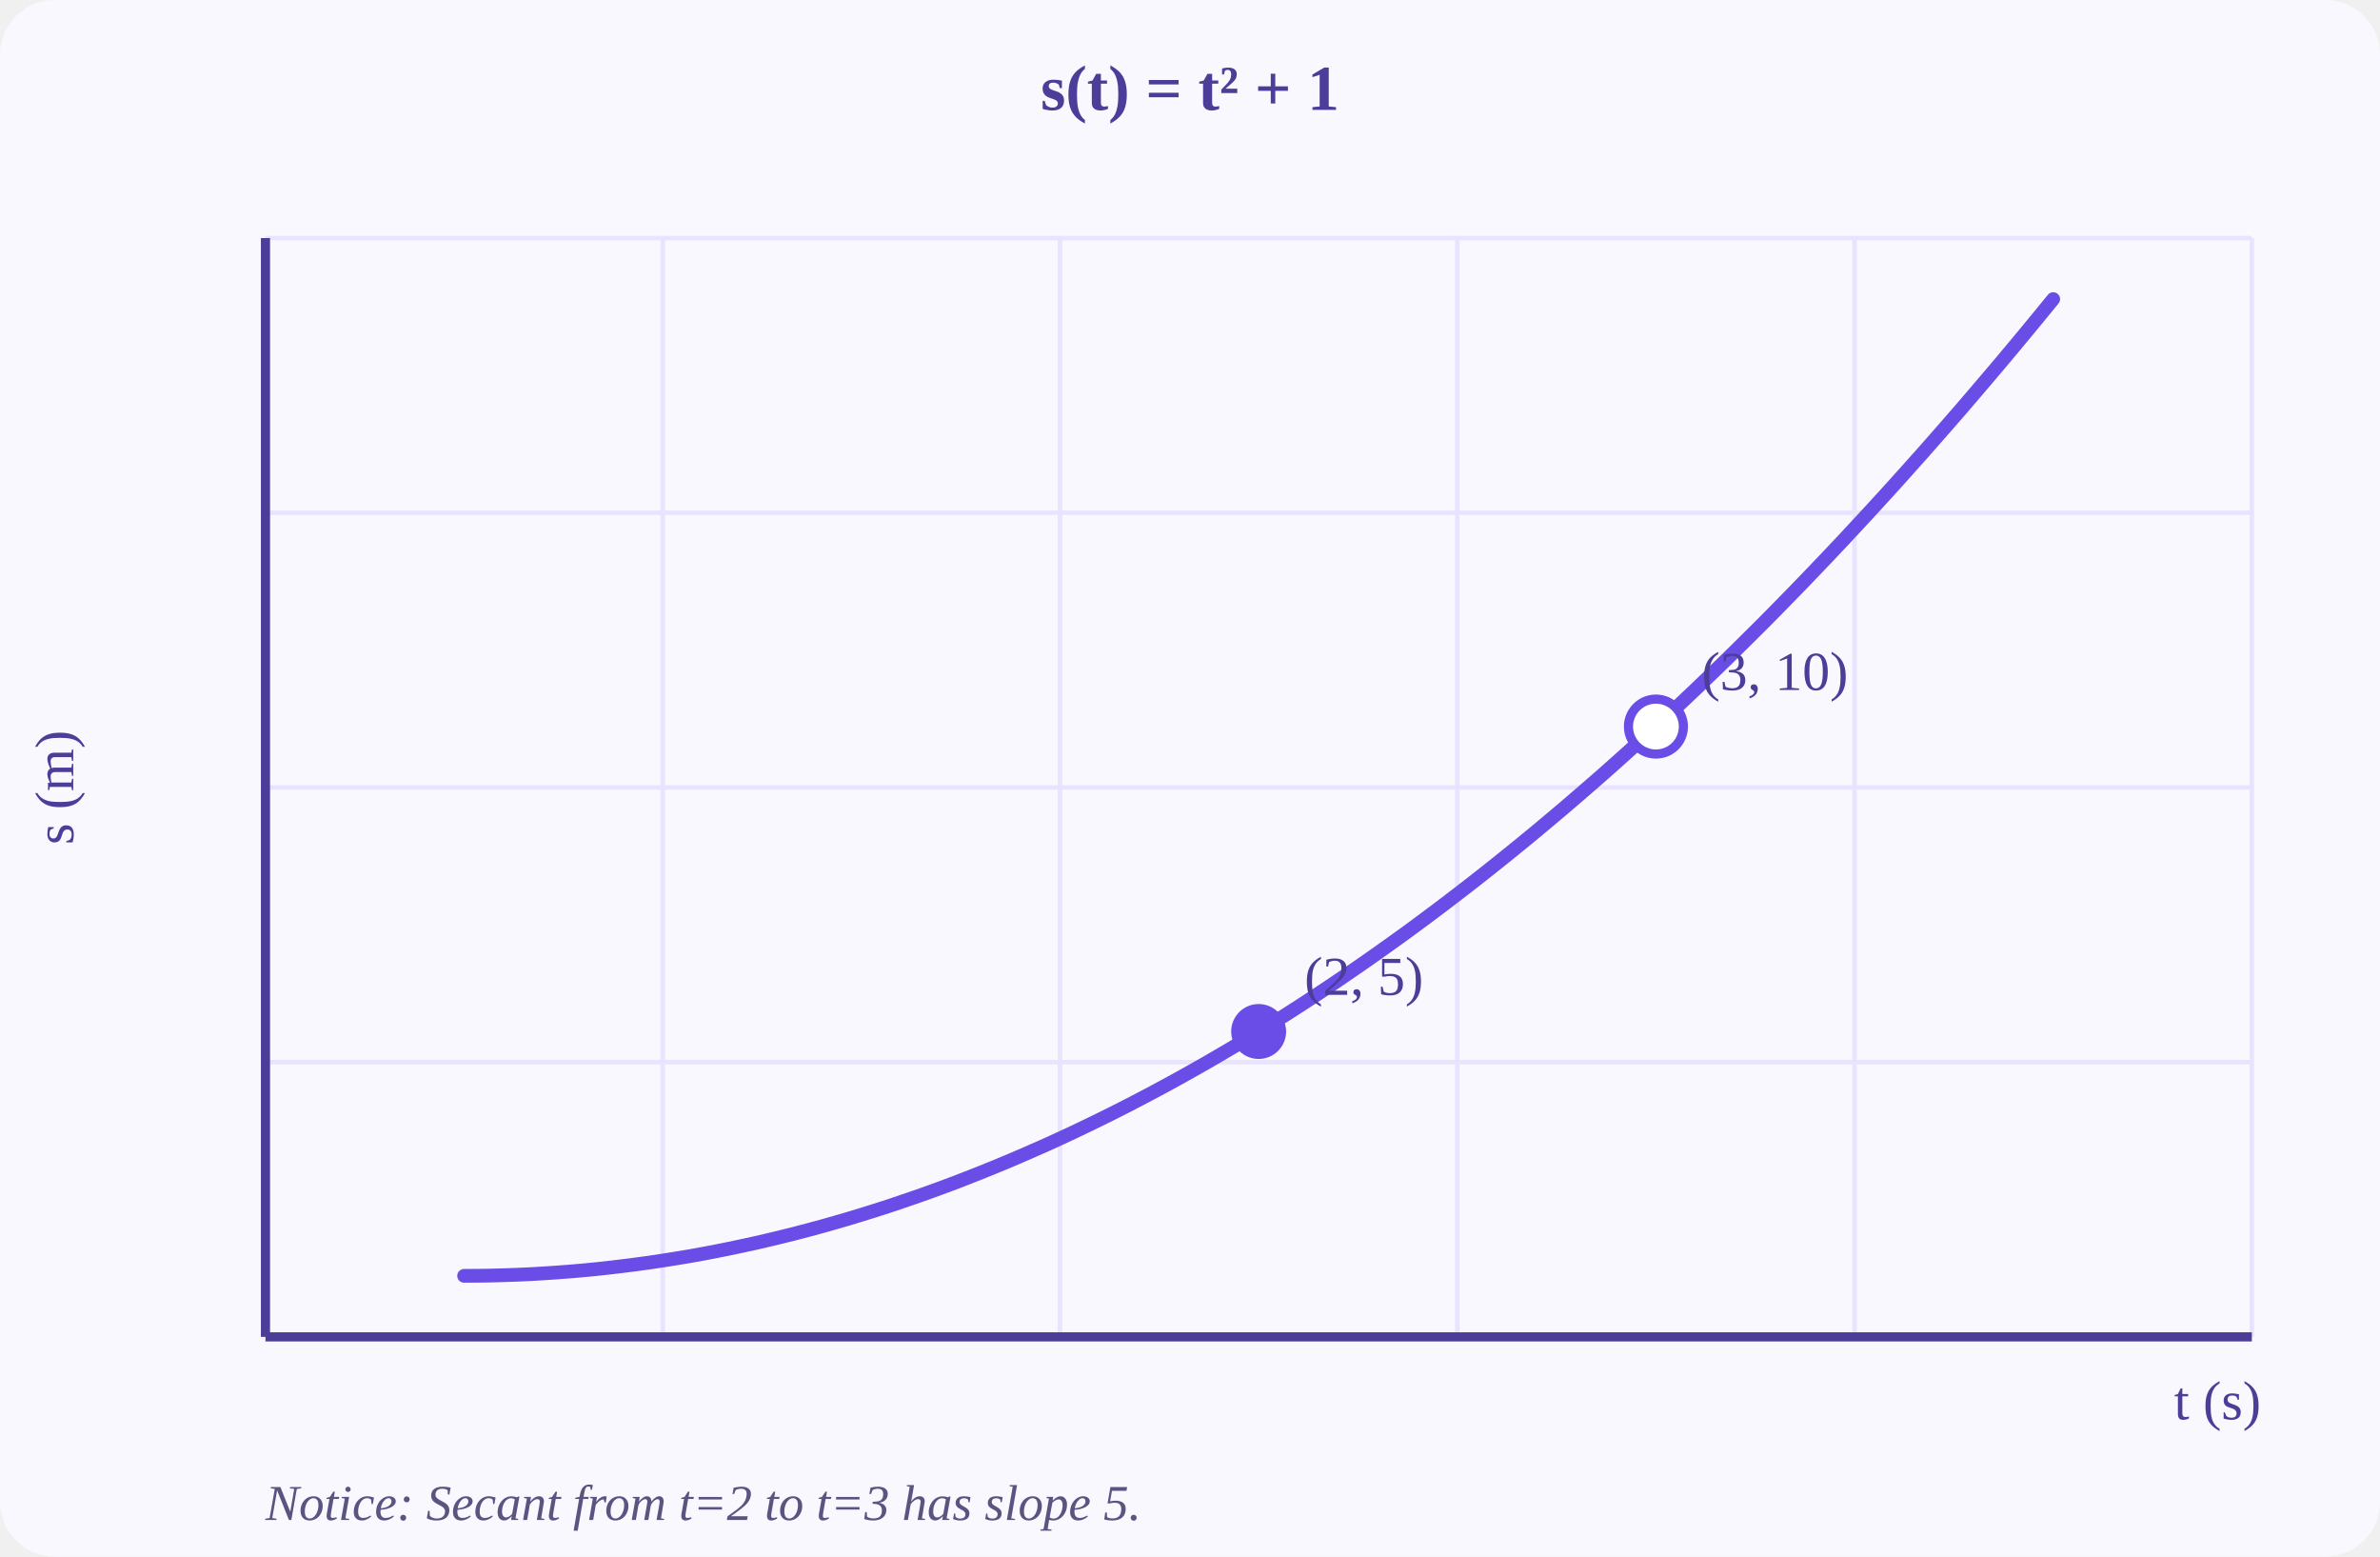
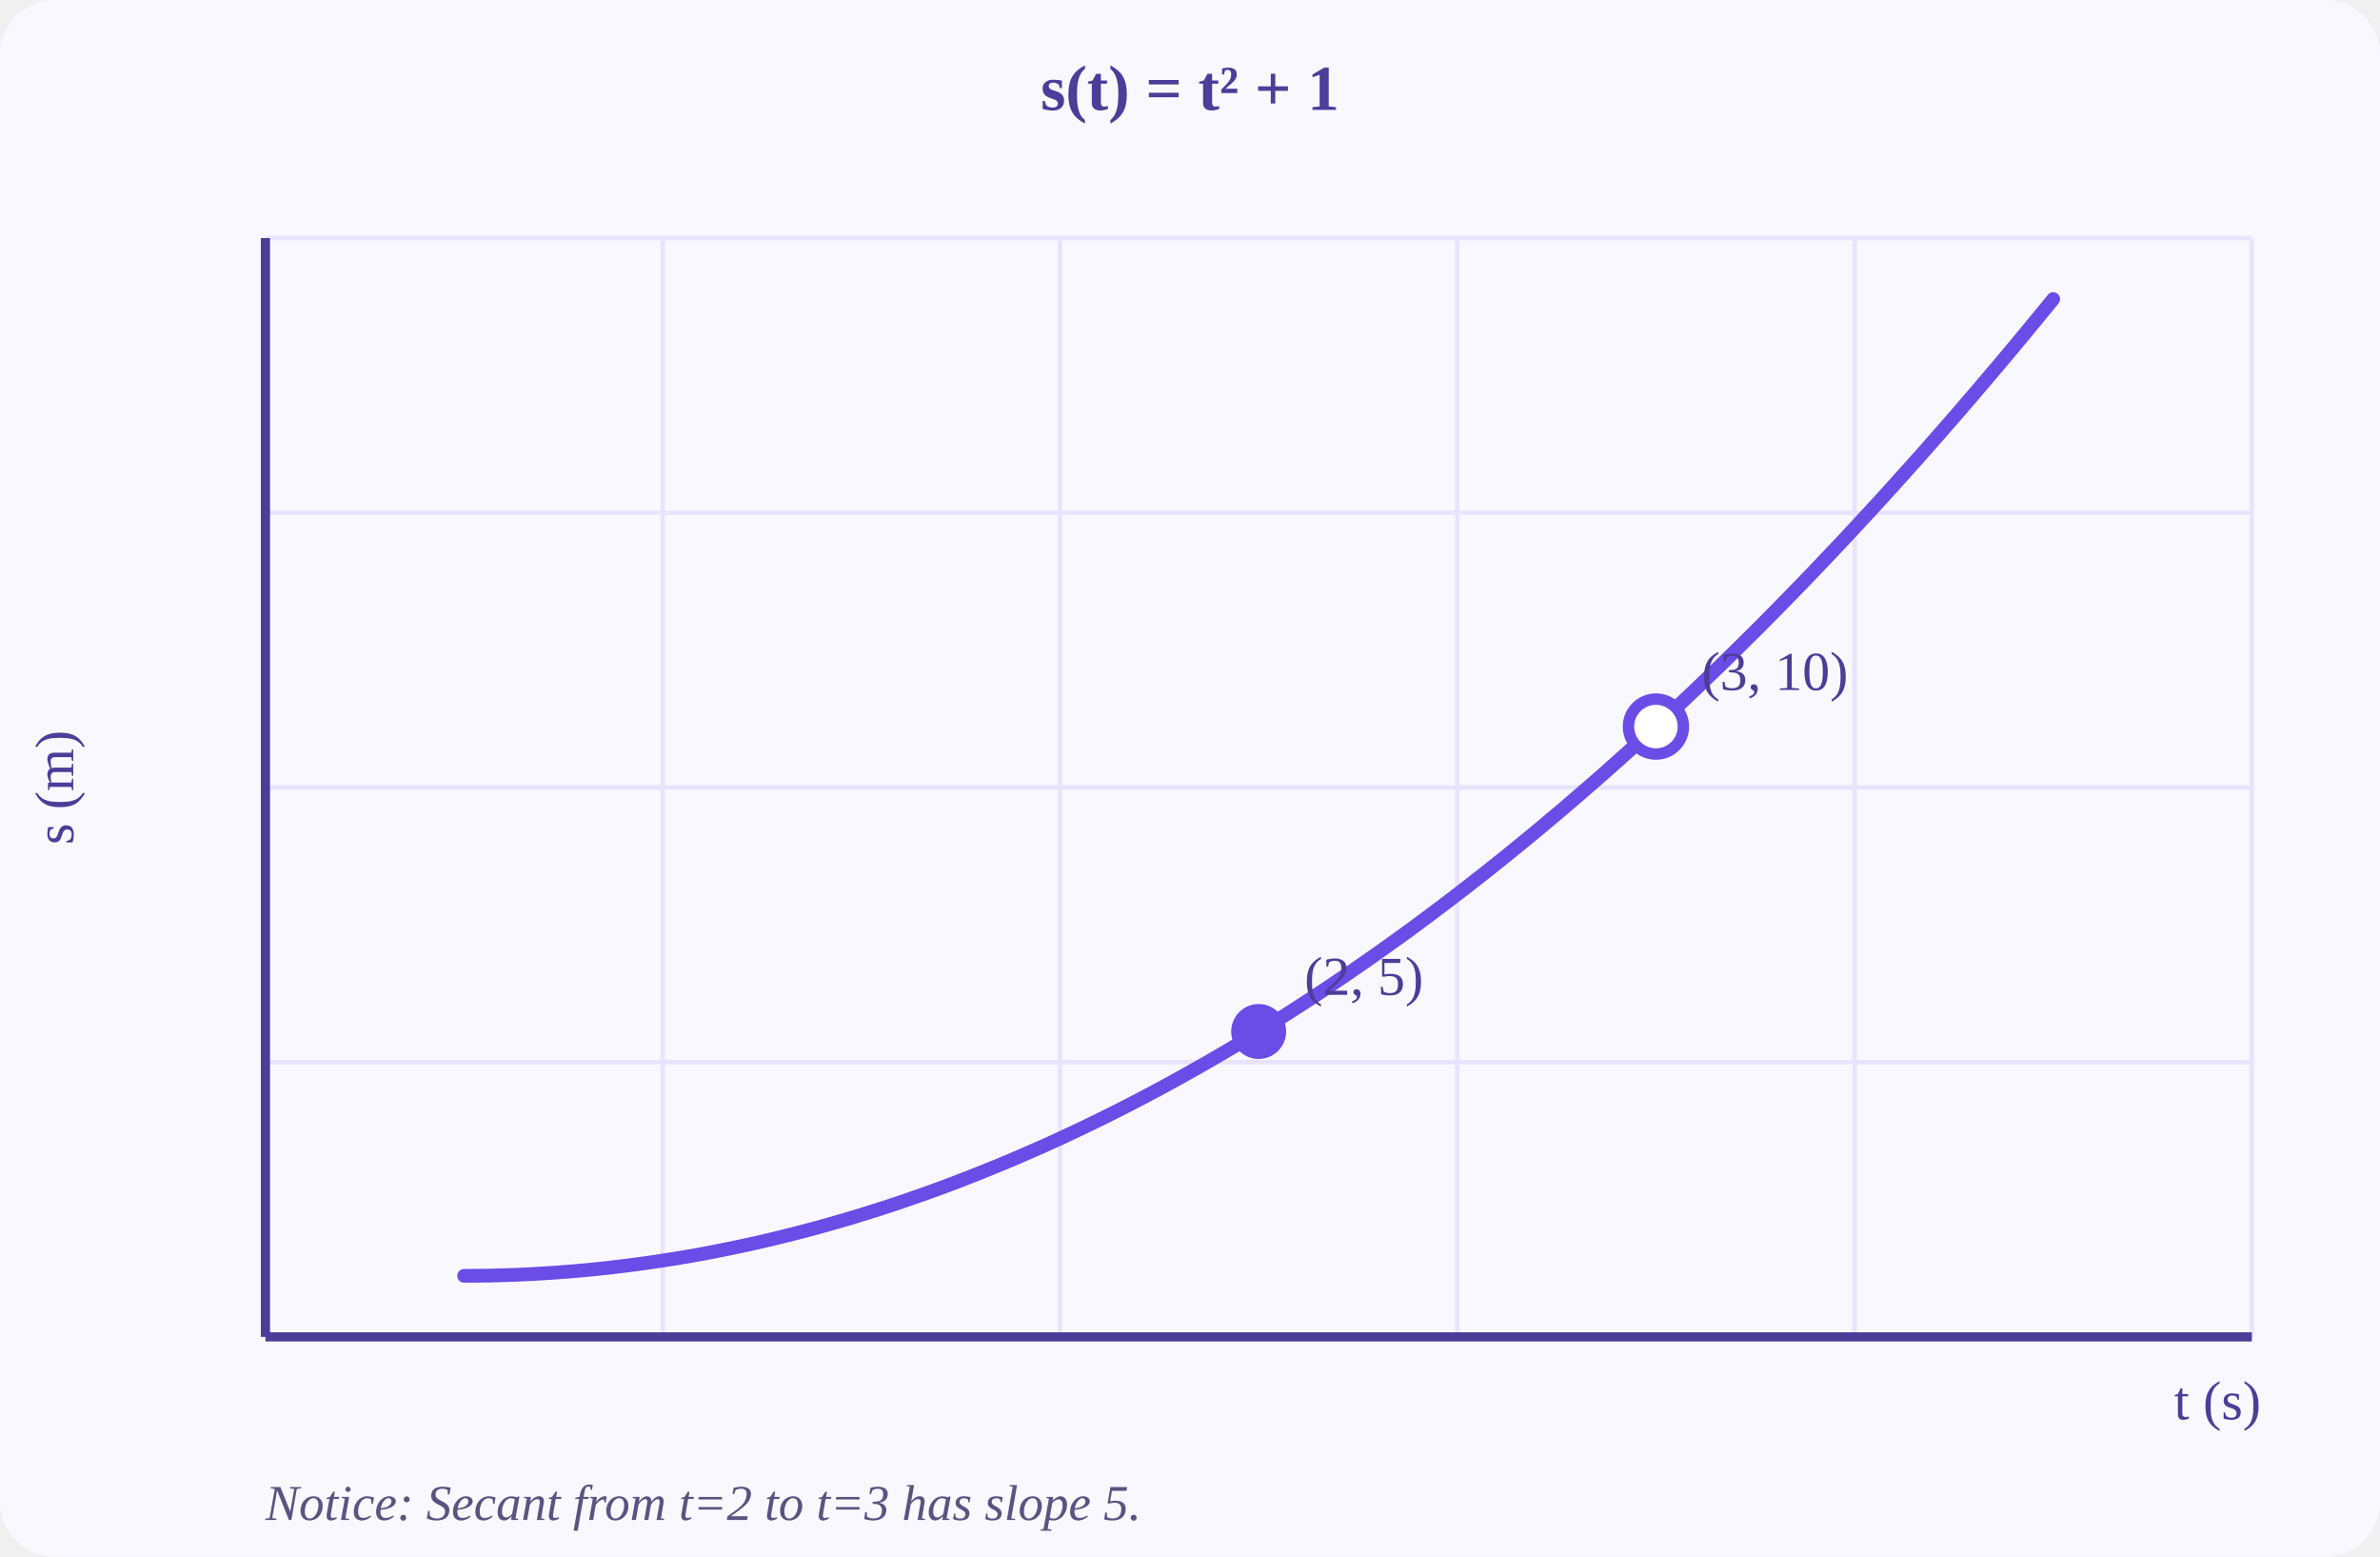
<svg xmlns="http://www.w3.org/2000/svg" viewBox="0 0 520 340" role="img" aria-label="s(t) = t² + 1" class="ap-graph-svg">
  <rect width="520" height="340" fill="#faf8ff" rx="12" />
  <text x="260.0" y="24" text-anchor="middle" font-size="14" font-weight="700" fill="#4c3d99">s(t) = t² + 1</text>
  <line x1="58.0" y1="52" x2="58.0" y2="292" stroke="#e8e4ff" stroke-width="1" />
  <line x1="144.8" y1="52" x2="144.8" y2="292" stroke="#e8e4ff" stroke-width="1" />
  <line x1="231.6" y1="52" x2="231.6" y2="292" stroke="#e8e4ff" stroke-width="1" />
  <line x1="318.4" y1="52" x2="318.4" y2="292" stroke="#e8e4ff" stroke-width="1" />
  <line x1="405.2" y1="52" x2="405.2" y2="292" stroke="#e8e4ff" stroke-width="1" />
  <line x1="492.0" y1="52" x2="492.0" y2="292" stroke="#e8e4ff" stroke-width="1" />
  <line x1="58" y1="52.0" x2="492" y2="52.0" stroke="#e8e4ff" stroke-width="1" />
  <line x1="58" y1="112.0" x2="492" y2="112.0" stroke="#e8e4ff" stroke-width="1" />
  <line x1="58" y1="172.0" x2="492" y2="172.0" stroke="#e8e4ff" stroke-width="1" />
  <line x1="58" y1="232.0" x2="492" y2="232.0" stroke="#e8e4ff" stroke-width="1" />
  <line x1="58" y1="292.0" x2="492" y2="292.0" stroke="#e8e4ff" stroke-width="1" />
  <line x1="58" y1="292" x2="492" y2="292" stroke="#4c3d99" stroke-width="2" />
  <line x1="58" y1="52" x2="58" y2="292" stroke="#4c3d99" stroke-width="2" />
  <text x="494.0" y="310.0" text-anchor="end" font-size="12" fill="#4c3d99">t (s)</text>
  <text x="16" y="172.0" text-anchor="middle" font-size="12" fill="#4c3d99" transform="rotate(-90 16 172.0)">s (m)</text>
  <polyline points="101.40,278.67 104.29,278.65 107.19,278.61 110.08,278.53 112.97,278.43 115.87,278.30 118.76,278.13 121.65,277.94 124.55,277.72 127.44,277.47 130.33,277.19 133.23,276.87 136.12,276.53 139.01,276.16 141.91,275.76 144.80,275.33 147.69,274.87 150.59,274.39 153.48,273.87 156.37,273.32 159.27,272.74 162.16,272.13 165.05,271.50 167.95,270.83 170.84,270.13 173.73,269.41 176.63,268.65 179.52,267.87 182.41,267.05 185.31,266.21 188.20,265.33 191.09,264.43 193.99,263.50 196.88,262.53 199.77,261.54 202.67,260.52 205.56,259.47 208.45,258.39 211.35,257.27 214.24,256.13 217.13,254.96 220.03,253.76 222.92,252.53 225.81,251.27 228.71,249.99 231.60,248.67 234.49,247.32 237.39,245.94 240.28,244.53 243.17,243.10 246.07,241.63 248.96,240.13 251.85,238.61 254.75,237.05 257.64,235.47 260.53,233.85 263.43,232.21 266.32,230.53 269.21,228.83 272.11,227.10 275.00,225.33 277.89,223.54 280.79,221.72 283.68,219.87 286.57,217.99 289.47,216.07 292.36,214.13 295.25,212.16 298.15,210.16 301.04,208.13 303.93,206.07 306.83,203.99 309.72,201.87 312.61,199.72 315.51,197.54 318.40,195.33 321.29,193.10 324.19,190.83 327.08,188.53 329.97,186.21 332.87,183.85 335.76,181.47 338.65,179.05 341.55,176.61 344.44,174.13 347.33,171.63 350.23,169.10 353.12,166.53 356.01,163.94 358.91,161.32 361.80,158.67 364.69,155.99 367.59,153.27 370.48,150.53 373.37,147.76 376.27,144.96 379.16,142.13 382.05,139.27 384.95,136.39 387.84,133.47 390.73,130.52 393.63,127.54 396.52,124.53 399.41,121.50 402.31,118.43 405.20,115.33 408.09,112.21 410.99,109.05 413.88,105.87 416.77,102.65 419.67,99.41 422.56,96.13 425.45,92.83 428.35,89.50 431.24,86.13 434.13,82.74 437.03,79.32 439.92,75.87 442.81,72.39 445.71,68.87 448.60,65.33" fill="none" stroke="#6a4ce6" stroke-width="3" stroke-linecap="round" />
  <circle cx="275.0" cy="225.3" r="6" fill="#6a4ce6" />
  <text x="285.0" y="217.3" font-size="12" fill="#4c3d99">(2, 5)</text>
-   <circle cx="361.8" cy="158.7" r="6" fill="#fff" stroke="#6a4ce6" stroke-width="2" />
+   <circle cx="361.8" cy="158.7" r="6" fill="#fff" stroke="#6a4ce6" stroke-width="2.5" />
  <text x="371.8" y="150.7" font-size="12" fill="#4c3d99">(3, 10)</text>
  <text x="58" y="332" font-size="11" fill="#5b5380" font-style="italic">Notice: Secant from t=2 to t=3 has slope 5.</text>
</svg>
